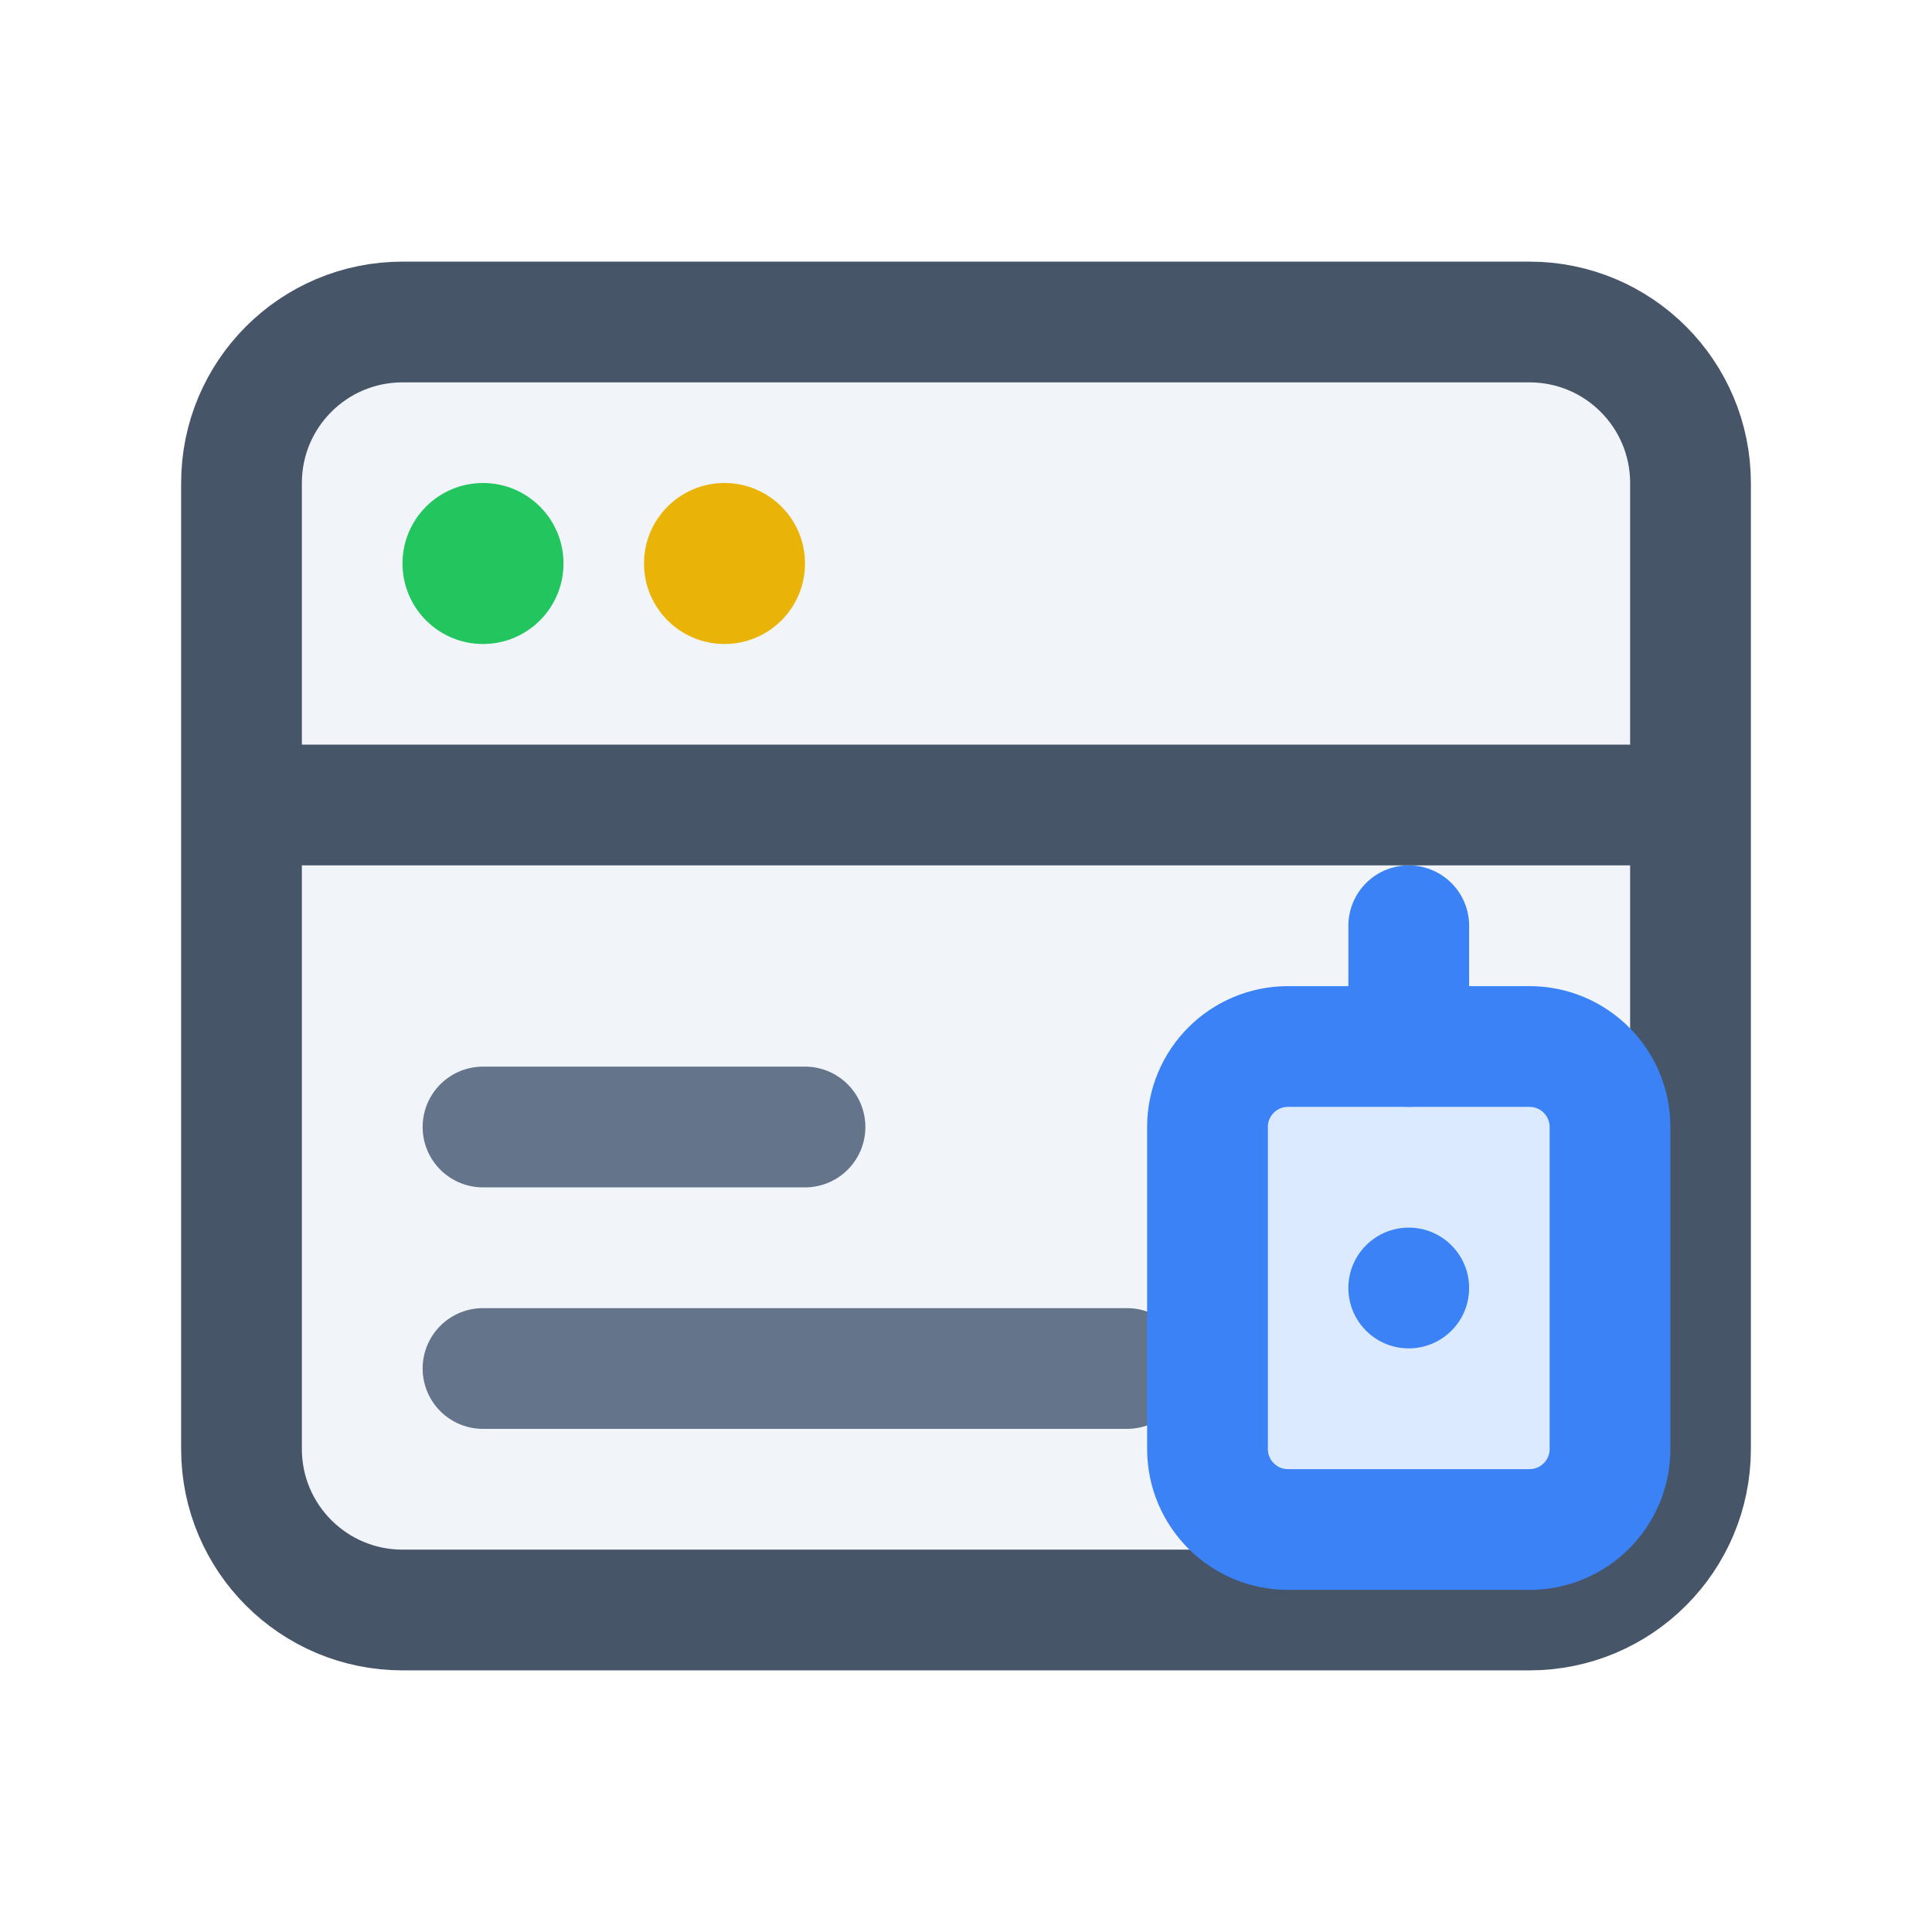
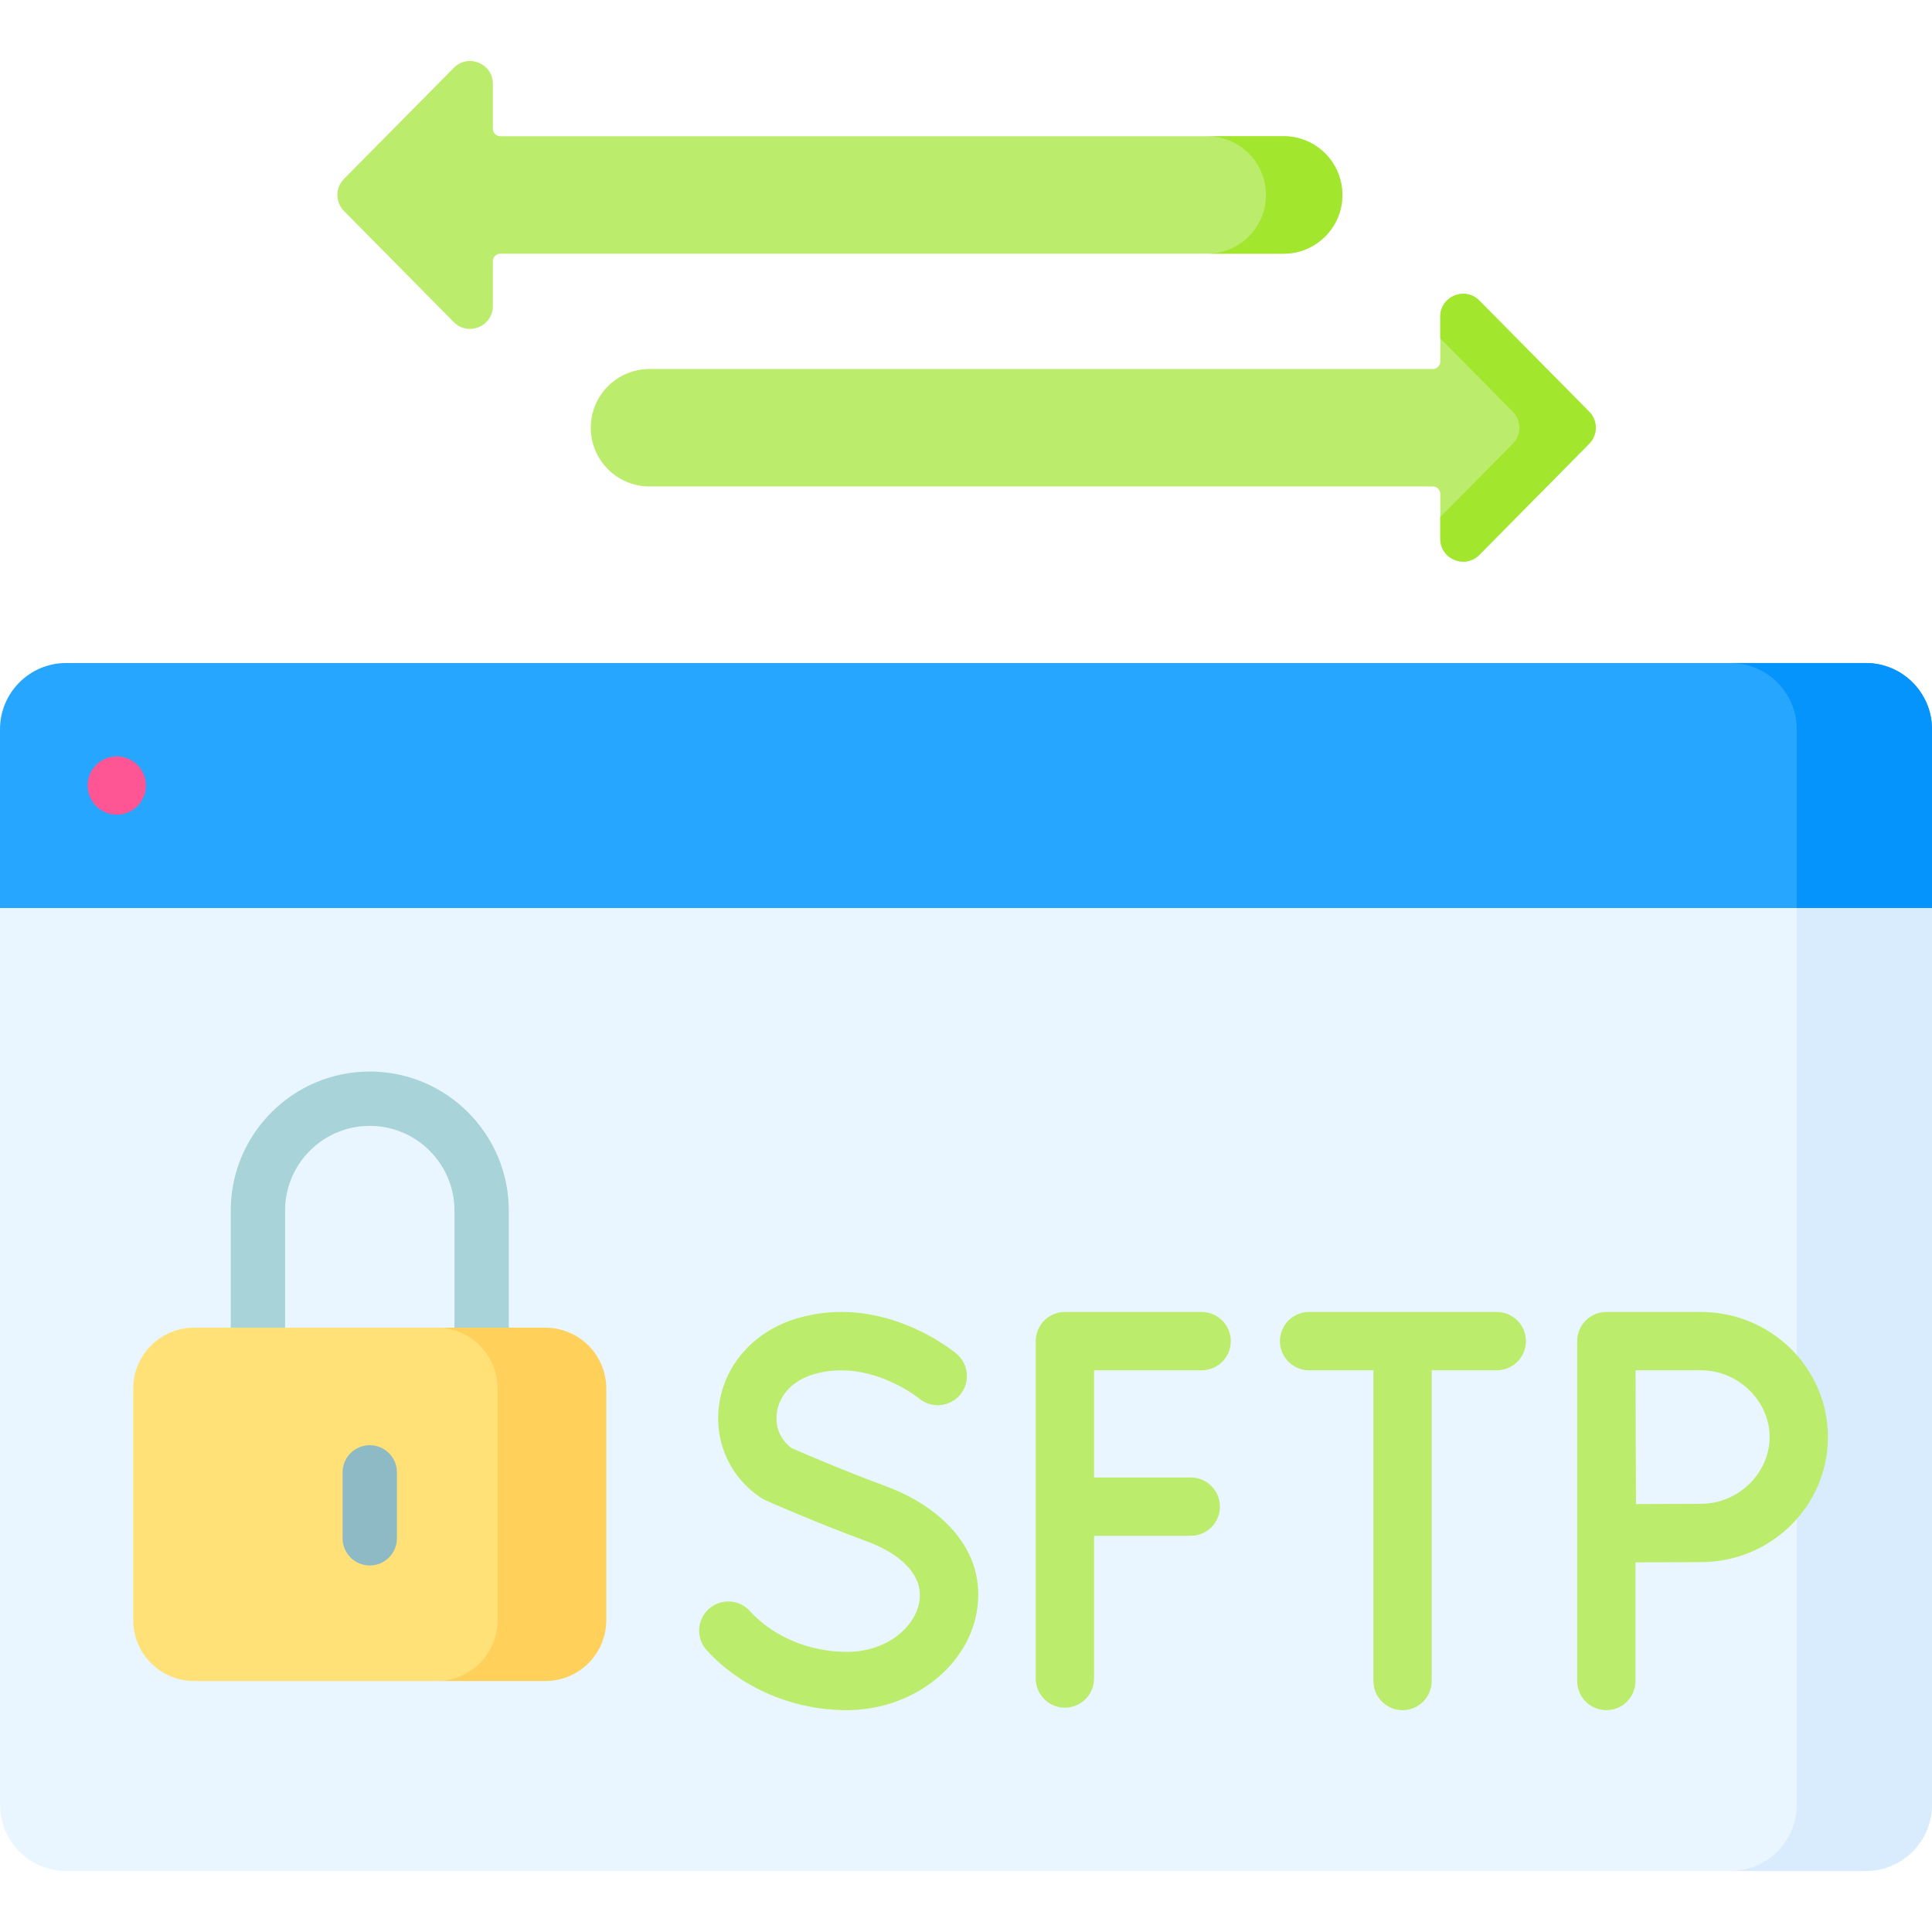
- <svg xmlns="http://www.w3.org/2000/svg" viewBox="0 0 24 24" fill="none" stroke-width="1.5">
-   <rect x="3" y="4" width="18" height="16" rx="2" stroke="#475569" fill="#f1f5f9" />
-   <line x1="3" y1="10" x2="21" y2="10" stroke="#475569" stroke-width="1.5" />
-   <circle cx="6" cy="7" r="1" fill="#22c55e" />
-   <circle cx="9" cy="7" r="1" fill="#eab308" />
-   <line x1="6" y1="14" x2="10" y2="14" stroke="#64748b" stroke-width="1.5" stroke-linecap="round" />
-   <line x1="6" y1="17" x2="14" y2="17" stroke="#64748b" stroke-width="1.5" stroke-linecap="round" />
-   <rect x="15" y="13" width="5" height="6" rx="1" stroke="#3b82f6" fill="#dbeafe" />
-   <line x1="17.5" y1="13" x2="17.5" y2="11.5" stroke="#3b82f6" stroke-width="1.5" stroke-linecap="round" />
-   <circle cx="17.5" cy="16" r="0.75" fill="#3b82f6" />
+ <svg xmlns="http://www.w3.org/2000/svg" id="Capa_1" enable-background="new 0 0 512 512" height="512" viewBox="0 0 512 512" width="512">
+   <g>
+     <path d="m512 240.639h-512v-47.375c0-9.699 7.862-17.561 17.561-17.561h476.878c9.699 0 17.561 7.862 17.561 17.561z" fill="#26a6fe" />
+     <path d="m494.439 175.703h-35.844c9.699 0 17.561 7.862 17.561 17.561v47.375h35.844v-47.375c0-9.699-7.862-17.561-17.561-17.561z" fill="#0593fc" />
+     <path d="m512 240.639h-512v237.634c0 9.699 7.862 17.561 17.561 17.561h476.878c9.699 0 17.561-7.862 17.561-17.561z" fill="#eaf6ff" />
+     <path d="m476.156 240.639v237.634c0 9.699-7.862 17.561-17.561 17.561h35.844c9.699 0 17.561-7.862 17.561-17.561v-237.634z" fill="#d8ecfe" />
+     <g fill="#bbec6c">
+       <path d="m318.449 347.686h-36.241c-4.267 0-7.726 3.459-7.726 7.726v89.417c0 4.268 3.459 7.726 7.726 7.726s7.726-3.459 7.726-7.726v-37.829h25.636c4.267 0 7.726-3.459 7.726-7.726s-3.459-7.726-7.726-7.726h-25.636v-28.408h28.515c4.267 0 7.726-3.459 7.726-7.726s-3.459-7.728-7.726-7.728z" />
+       <path d="m234.889 393.912c-11.643-4.296-22.439-8.986-25.105-10.158-2.989-2.175-4.442-5.661-3.9-9.432.676-4.707 4.281-8.483 9.643-10.098 14.597-4.397 27.755 6.143 28.049 6.382 3.266 2.722 8.122 2.294 10.861-.964 2.745-3.267 2.323-8.141-.943-10.886-.79-.663-19.62-16.197-42.424-9.329-11.104 3.346-18.952 12.043-20.481 22.699-1.423 9.913 2.87 19.446 11.203 24.879.342.222.7.418 1.072.583.517.23 12.817 5.706 26.679 10.819 10.111 3.73 15.238 9.634 14.065 16.199-1.138 6.376-8.259 13.154-19.213 13.154-9.934 0-19.528-4.042-25.664-10.814-2.865-3.162-7.751-3.401-10.914-.537-3.161 2.866-3.402 7.752-.537 10.913 9.017 9.95 22.892 15.89 37.115 15.89 16.99 0 31.79-11.131 34.426-25.89 3.035-17.005-10.373-28.409-23.932-33.41z" />
+       <path d="m396.666 347.686h-49.745c-4.267 0-7.726 3.459-7.726 7.726s3.459 7.726 7.726 7.726h17.046v82.35c0 4.268 3.459 7.726 7.726 7.726s7.726-3.459 7.726-7.726v-82.35h17.247c4.267 0 7.726-3.459 7.726-7.726s-3.459-7.726-7.726-7.726z" />
+       <path d="m450.775 347.686h-25.081c-.259 0-.516.013-.772.039-.213.021-.422.056-.629.094-.04.007-.08.01-.12.018-.247.049-.489.111-.727.183-.001 0-.002 0-.003.001-.485.147-.949.341-1.388.576-.002.001-.003.002-.005.003-.208.112-.41.234-.606.364-.015.01-.03.017-.045.027-.21.14-.412.29-.607.45 0 .001-.001.001-.001.001-.196.161-.385.332-.564.512-.001.001-.002.002-.003.003-.024.024-.045.052-.069.076-.151.155-.298.315-.436.482-.041.05-.076.104-.116.155-.116.149-.23.298-.335.454-.032.048-.059.1-.09.148-.104.164-.207.33-.299.502-.023.043-.041.088-.063.131-.092.181-.182.364-.26.553-.017.041-.029.083-.045.124-.076.192-.148.386-.208.586-.016.054-.027.11-.042.164-.052.187-.103.374-.141.566-.018.092-.027.185-.042.277-.025.157-.054.313-.069.473-.016.16-.019.321-.024.483-.003.093-.014.184-.014.278v90.076c0 4.268 3.459 7.726 7.726 7.726s7.726-3.459 7.726-7.726v-31.442c5.766-.032 13.39-.069 17.355-.069 18.551 0 33.644-14.869 33.644-33.146-.003-18.273-15.096-33.142-33.647-33.142zm0 50.839c-3.945 0-11.465.036-17.224.068-.031-5.921-.068-13.735-.068-17.762 0-3.403-.021-11.532-.039-17.693h17.332c9.861 0 18.191 8.103 18.191 17.693s-8.332 17.694-18.192 17.694z" />
+     </g>
+     <g fill="#bbec6c">
+       <path d="m381.691 83.913v11.89c0 1.097-.889 1.986-1.986 1.986h-207.581c-8.595 0-15.562 6.967-15.562 15.562 0 8.595 6.967 15.562 15.562 15.562h207.581c1.097 0 1.986.889 1.986 1.986v11.89c0 5.406 6.55 8.098 10.351 4.253l29.106-29.438c2.33-2.357 2.33-6.15 0-8.507l-29.106-29.437c-3.801-3.844-10.351-1.153-10.351 4.253z" />
+       <path d="m130.613 22.228v11.89c0 1.097.889 1.986 1.986 1.986h207.581c8.595 0 15.562 6.967 15.562 15.562 0 8.595-6.967 15.562-15.562 15.562h-207.582c-1.097 0-1.986.889-1.986 1.986v11.89c0 5.406-6.55 8.098-10.351 4.253l-29.106-29.438c-2.33-2.357-2.33-6.15 0-8.507l29.106-29.438c3.801-3.844 10.352-1.153 10.352 4.254z" />
+     </g>
+     <g>
+       <path d="m421.148 109.098-29.106-29.438c-3.801-3.844-10.352-1.153-10.352 4.253v5.75l19.215 19.434c2.33 2.357 2.33 6.15 0 8.507l-19.215 19.434v5.75c0 5.406 6.55 8.098 10.352 4.253l29.106-29.438c2.33-2.355 2.33-6.149 0-8.505z" fill="#a2e62e" />
+       <g>
+         <path d="m340.179 36.103h-20.243c8.595 0 15.562 6.967 15.562 15.562s-6.967 15.562-15.562 15.562h20.243c8.595 0 15.562-6.967 15.562-15.562s-6.967-15.562-15.562-15.562z" fill="#a2e62e" />
+       </g>
+     </g>
+     <circle cx="30.947" cy="208.172" fill="#fe5694" r="7.726" />
+     <g>
+       <path d="m97.992 283.968c-20.324 0-36.846 16.532-36.846 36.846v31.038c0 3.975 3.216 7.2 7.2 7.2h7.2v-38.238c0-12.375 10.061-22.446 22.446-22.446 12.375 0 22.446 10.071 22.446 22.446v38.238h7.2c3.975 0 7.2-3.226 7.2-7.2v-31.038c0-20.314-16.532-36.846-36.846-36.846z" fill="#a8d3d8" />
+       <path d="m115.726 445.488h-64.286c-8.909 0-16.132-7.222-16.132-16.132v-61.373c0-8.909 7.222-16.132 16.132-16.132h64.286c8.909 0 34.122 7.222 34.122 16.132v61.373c-.001 8.91-25.213 16.132-34.122 16.132z" fill="#ffe177" />
+       <path d="m144.541 351.852h-28.815c8.909 0 16.132 7.222 16.132 16.132v61.373c0 8.909-7.222 16.132-16.132 16.132h28.815c8.909 0 16.132-7.222 16.132-16.132v-61.373c0-8.91-7.223-16.132-16.132-16.132z" fill="#ffd15b" />
+       <path d="m97.99 414.868c-3.977 0-7.2-3.223-7.2-7.2v-17.476c0-3.977 3.224-7.2 7.2-7.2s7.2 3.223 7.2 7.2v17.476c0 3.977-3.223 7.2-7.2 7.2z" fill="#8ebac5" />
+     </g>
+   </g>
</svg>
